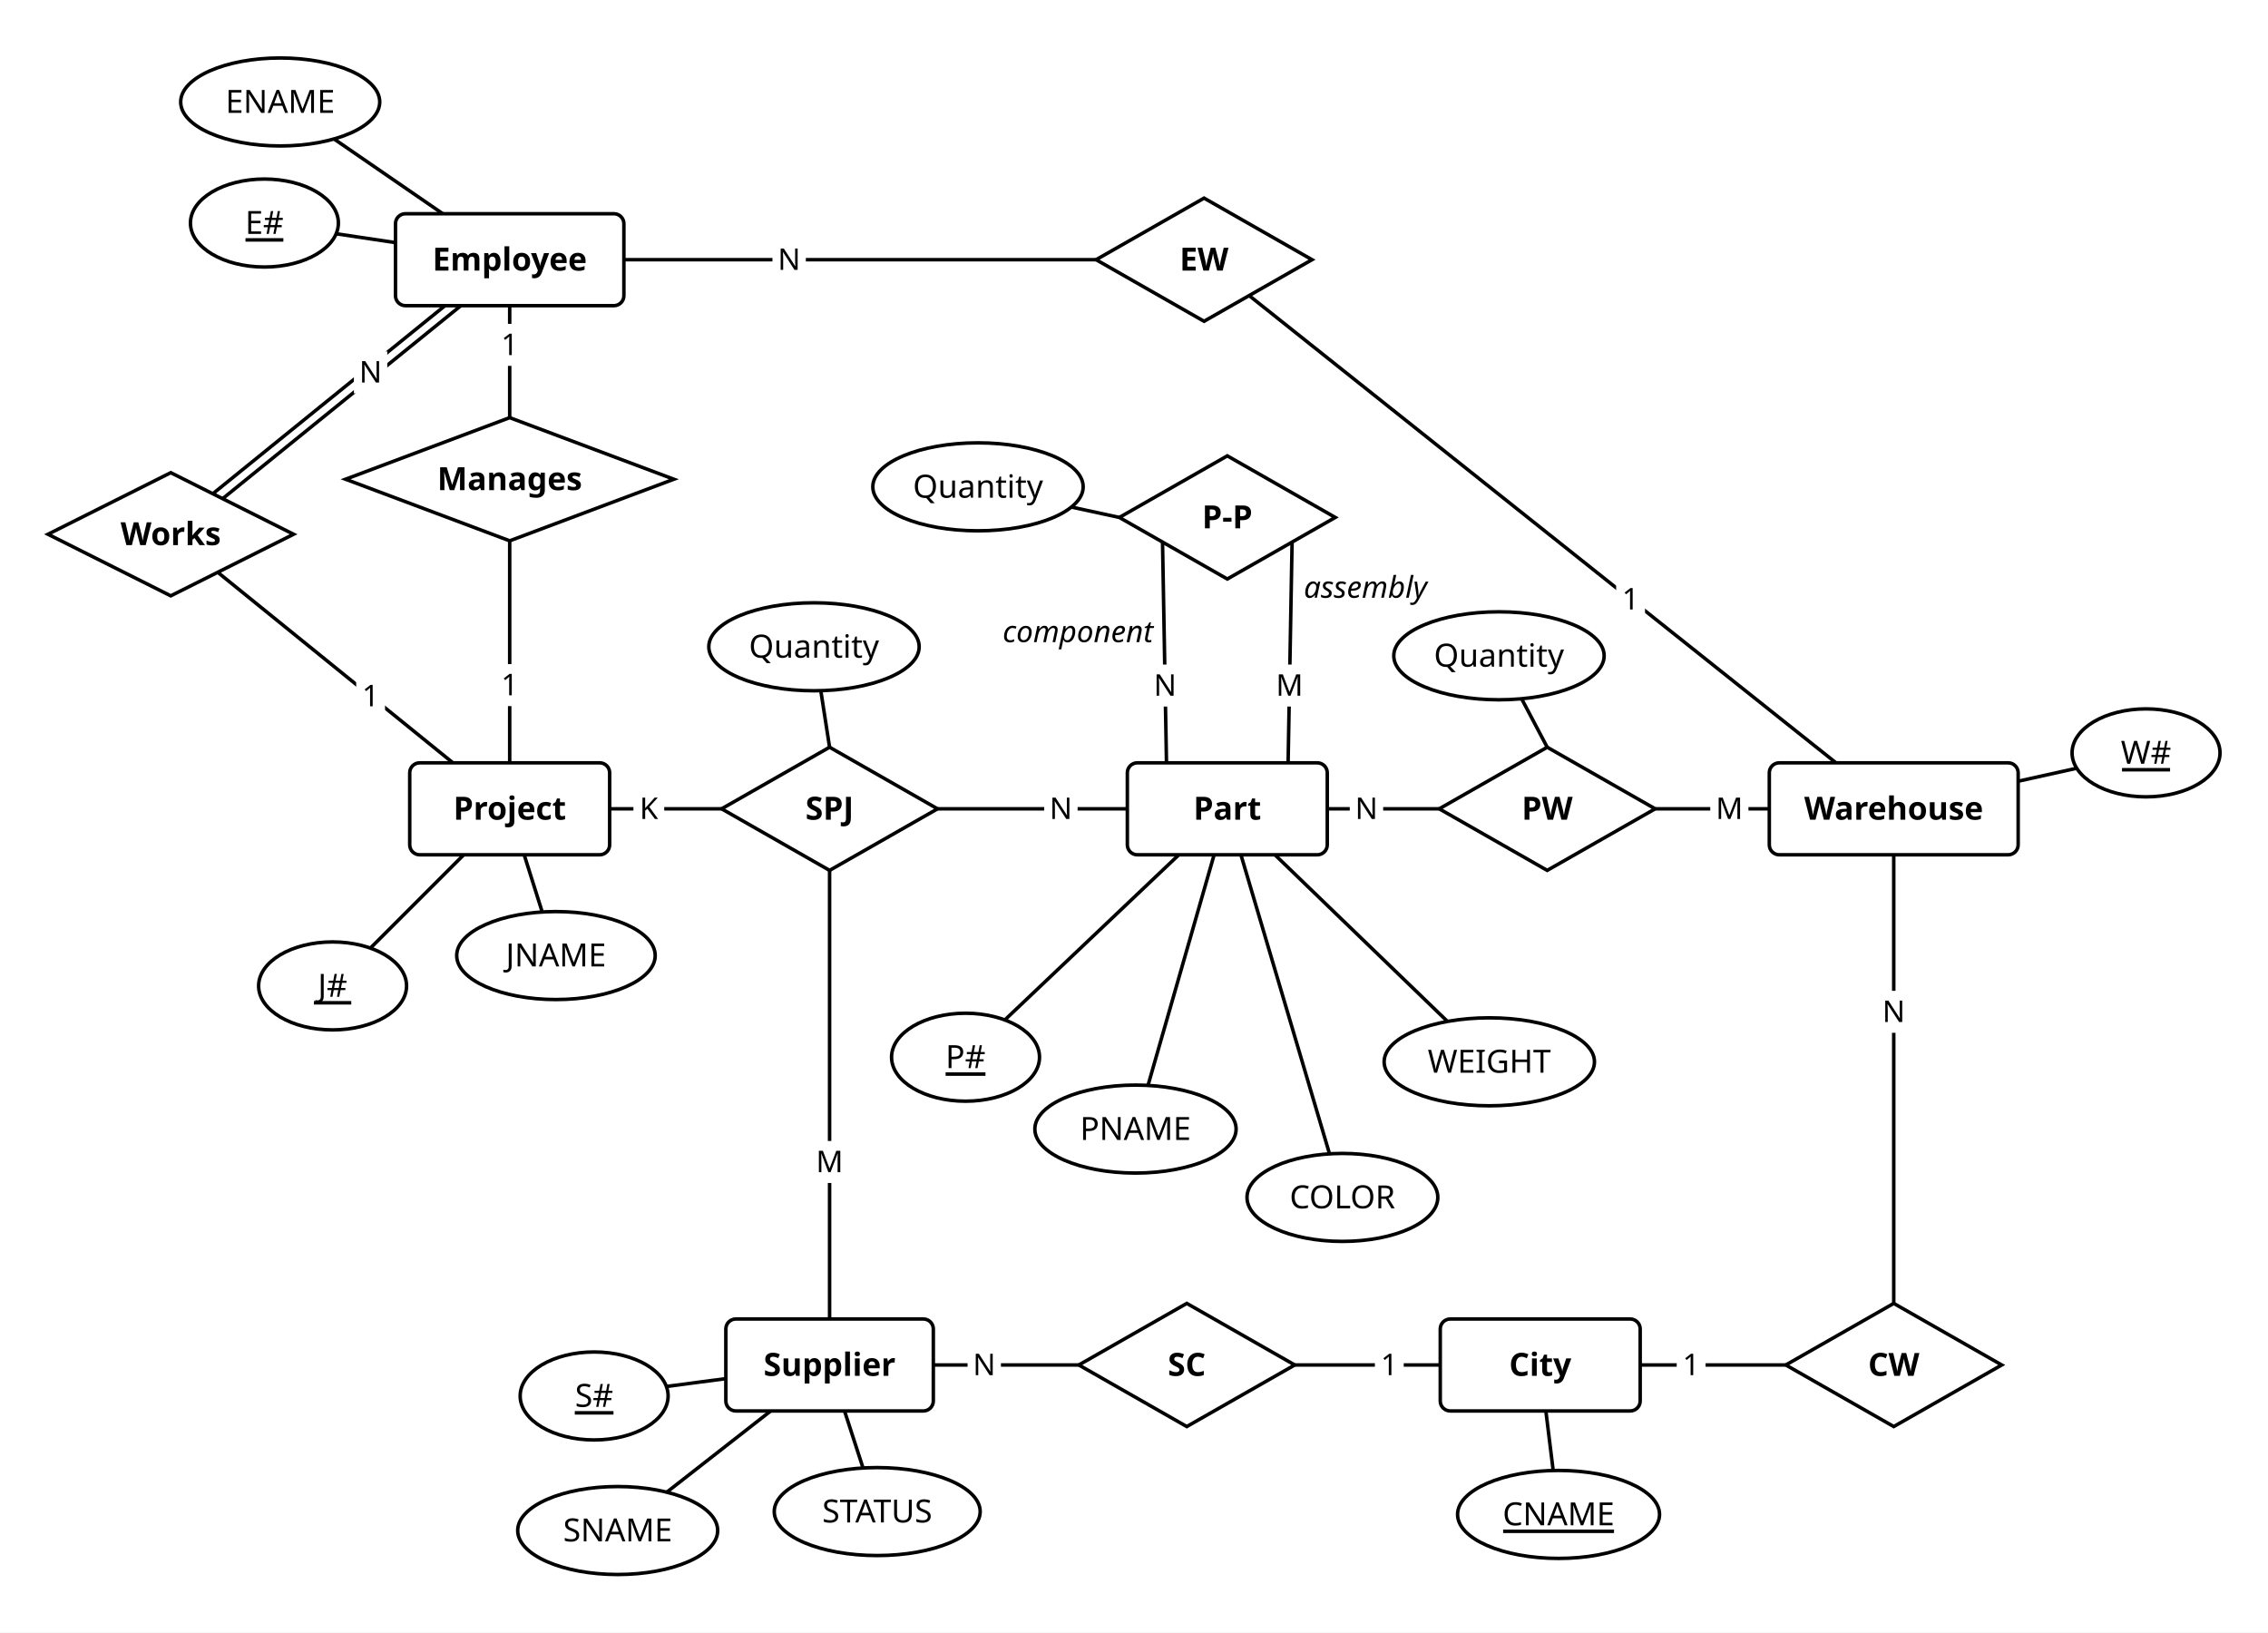
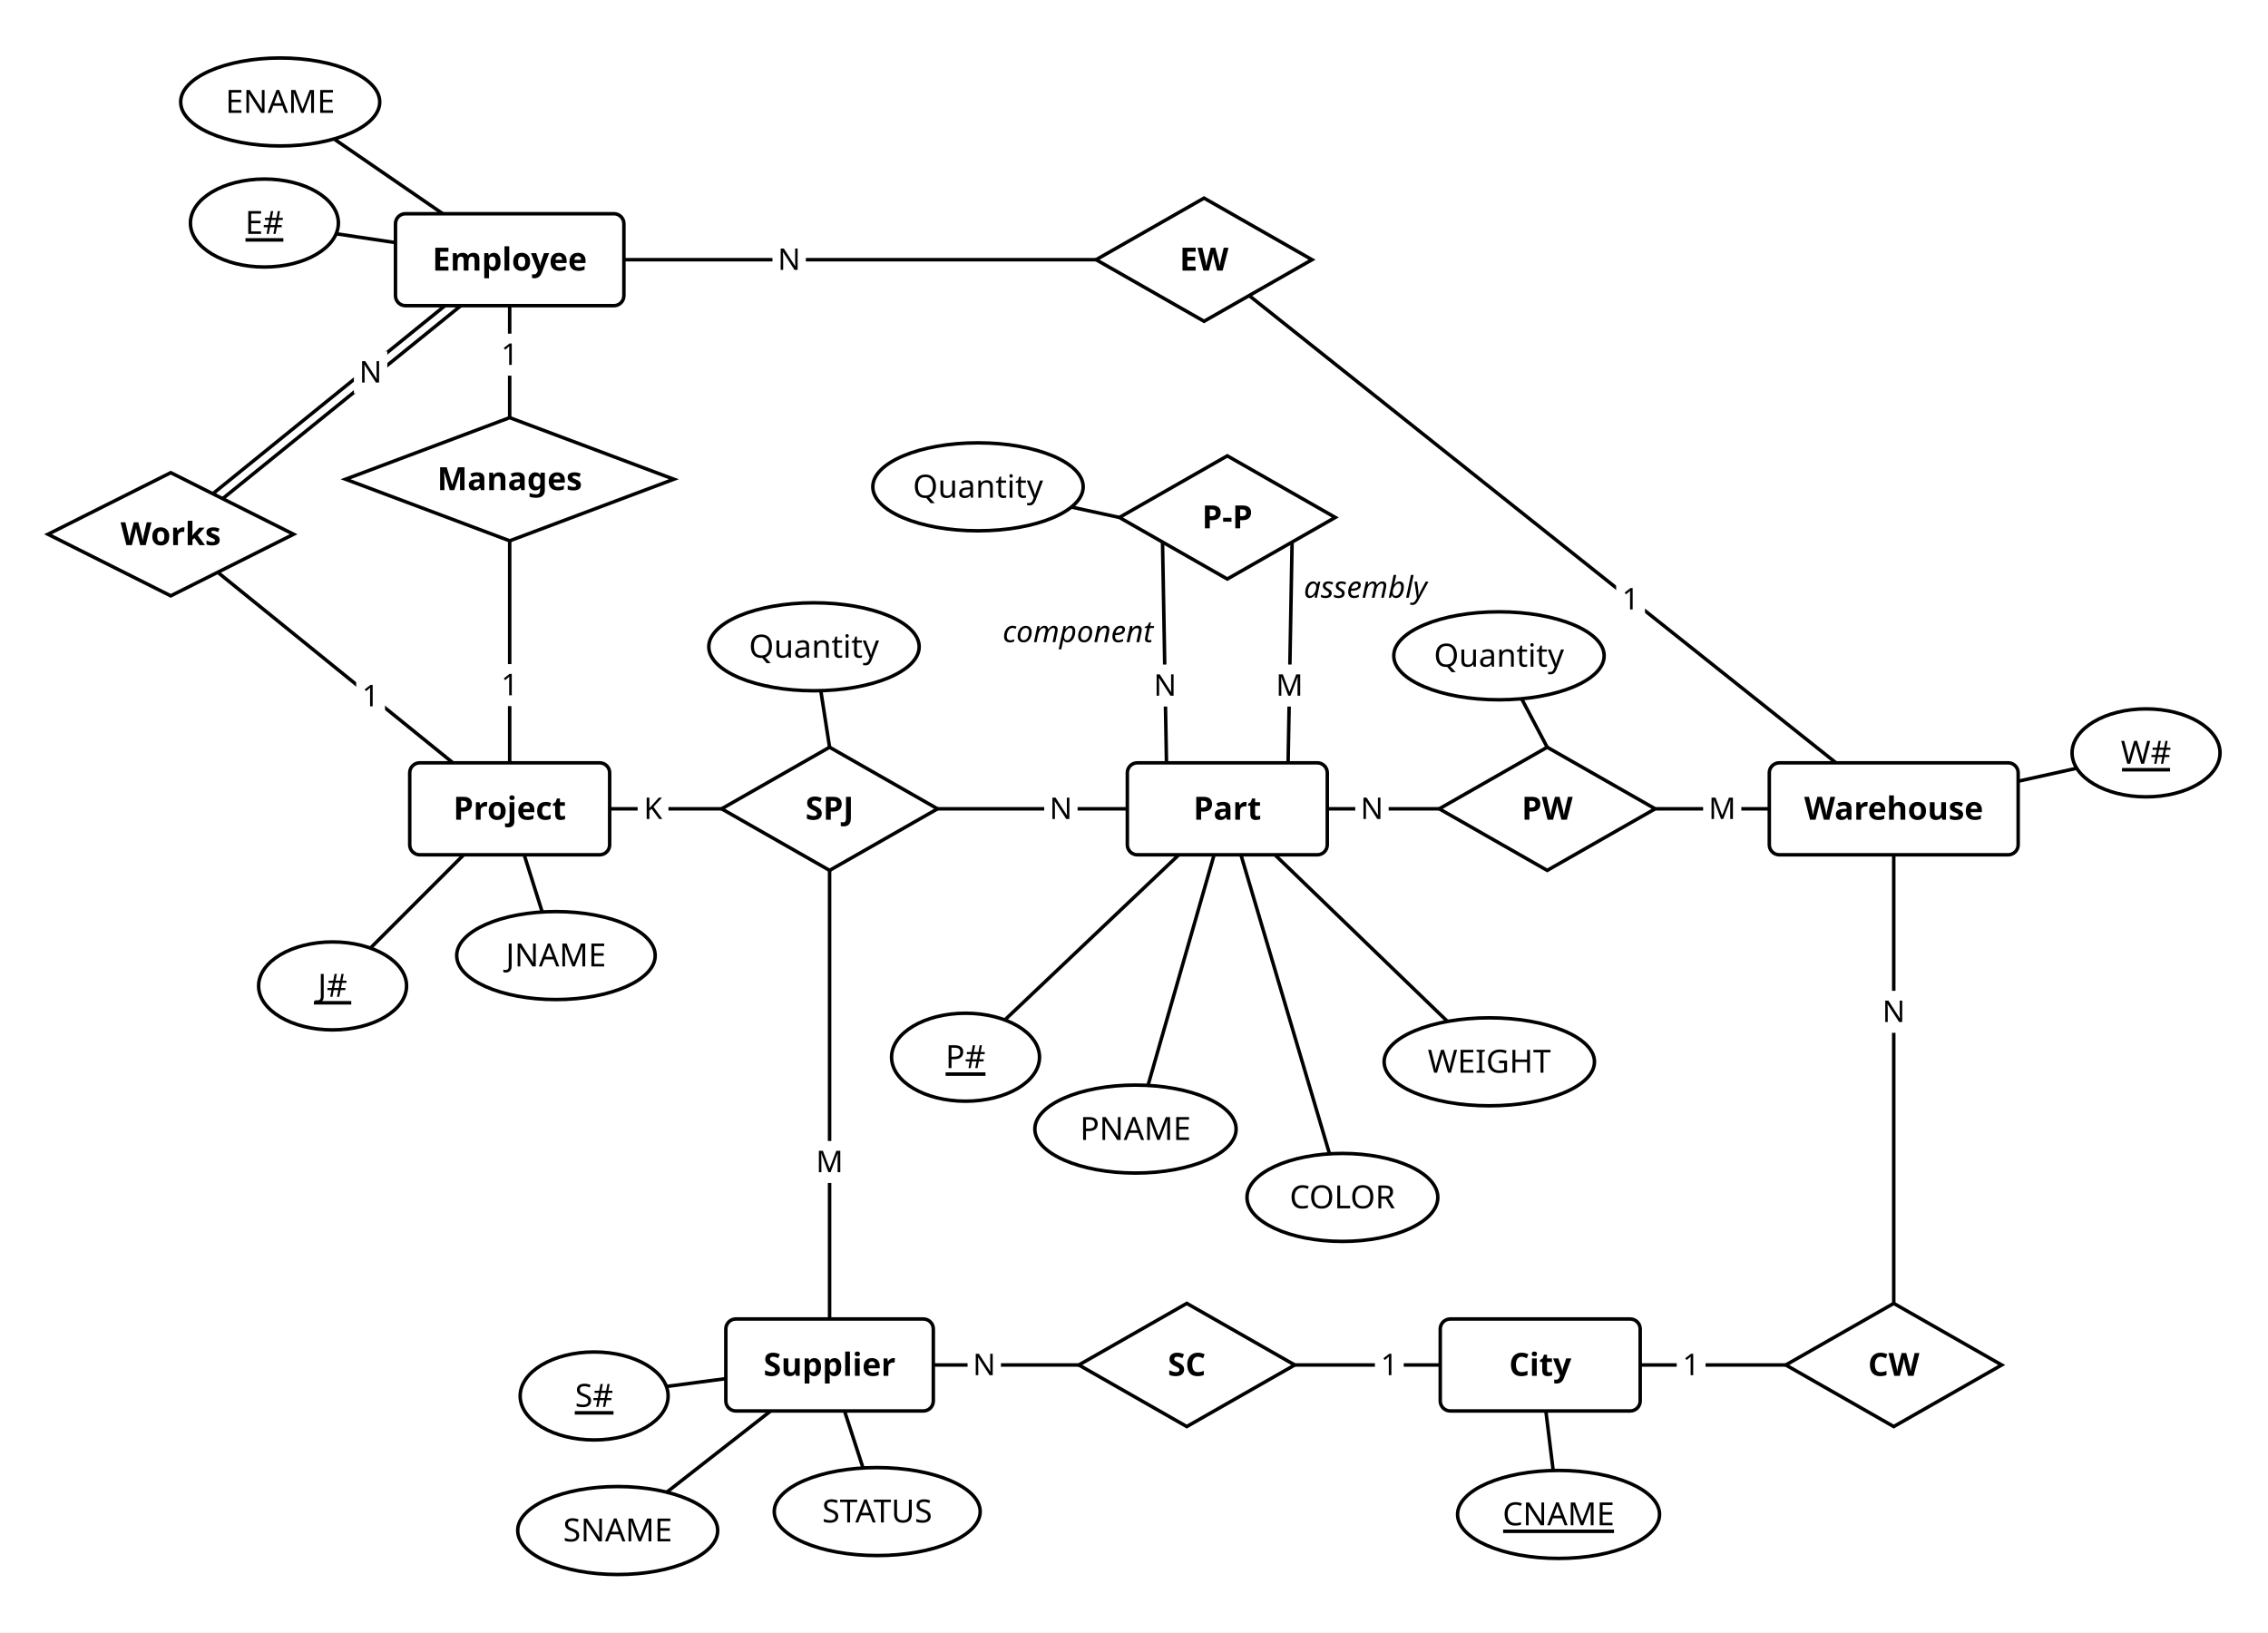
<svg xmlns="http://www.w3.org/2000/svg" viewBox="-24 -29 1134.38 816.5" width="1134.38" height="816.5">
  <style>
text { font-family: 'Vazirmatn', sans-serif; fill: #000000; }
.line { stroke: #000000; stroke-width: 1.75; fill: none; }
.shape { stroke: #000000; stroke-width: 1.75; fill: #ffffff; }
.outline { stroke: #000000; stroke-width: 1.75; fill: none; }
.dashed { stroke-dasharray: 6 4; }
.knockout { fill: #ffffff; stroke: none; }
</style>
  <rect x="-24" y="-29" width="1134.38" height="816.5" fill="#ffffff" />
  <g class="lines">
    <line class="line" x1="339.04" y1="660.53" x2="309.3" y2="664.45" />
    <line class="line" x1="361.49" y1="676.7" x2="309.48" y2="717.34" />
    <line class="line" x1="398.4" y1="676.7" x2="407.67" y2="705.23" />
    <line class="line" x1="565.62" y1="398.53" x2="478.58" y2="481.13" />
    <line class="line" x1="583.26" y1="398.53" x2="550.19" y2="513.88" />
    <line class="line" x1="596.67" y1="398.53" x2="640.98" y2="548.1" />
    <line class="line" x1="613.67" y1="398.53" x2="699.99" y2="481.89" />
    <line class="line" x1="207.93" y1="398.53" x2="161.26" y2="445.2" />
    <line class="line" x1="238.18" y1="398.53" x2="247.2" y2="427.14" />
    <line class="line" x1="173.81" y1="92.35" x2="144.14" y2="87.92" />
    <line class="line" x1="197.46" y1="77.89" x2="143.07" y2="40.5" />
    <line class="line" x1="749.19" y1="676.7" x2="752.85" y2="706.48" />
    <line class="line" x1="985.42" y1="361.73" x2="1014.71" y2="355.24" />
    <line class="line" x1="390.93" y1="344.73" x2="386.54" y2="316.44" />
    <line class="line" x1="535.86" y1="229.8" x2="511.88" y2="224.61" />
    <line class="line" x1="749.86" y1="344.73" x2="737.06" y2="320.48" />
    <line class="line" x1="390.93" y1="630.7" x2="390.93" y2="406.33" />
    <line class="line" x1="539.86" y1="375.53" x2="444.93" y2="375.53" />
    <line class="line" x1="280.93" y1="375.53" x2="336.93" y2="375.53" />
    <line class="line" x1="559.44" y1="352.53" x2="557.46" y2="242.12" />
    <line class="line" x1="620.27" y1="352.53" x2="622.26" y2="242.12" />
    <line class="line" x1="442.82" y1="653.7" x2="515.59" y2="653.7" />
    <line class="line" x1="696.37" y1="653.7" x2="623.59" y2="653.7" />
    <line class="line" x1="639.86" y1="375.53" x2="695.86" y2="375.53" />
    <line class="line" x1="860.95" y1="375.53" x2="803.86" y2="375.53" />
    <line class="line" x1="796.37" y1="653.7" x2="869.19" y2="653.7" />
    <line class="line" x1="923.19" y1="398.53" x2="923.19" y2="622.9" />
    <line class="line" x1="230.93" y1="352.53" x2="230.93" y2="241.49" />
    <line class="line" x1="230.93" y1="123.89" x2="230.93" y2="179.89" />
    <line class="line" x1="202.54" y1="352.53" x2="84.9" y2="257.23" />
    <line class="line" x1="206.51" y1="123.89" x2="87.35" y2="220.41" />
    <line class="line" x1="198.57" y1="123.89" x2="82.44" y2="217.95" />
    <line class="line" x1="288.05" y1="100.89" x2="524.23" y2="100.89" />
    <line class="line" x1="894.3" y1="352.53" x2="600.77" y2="118.83" />
  </g>
  <g class="shapes">
    <g class="entity" data-id="entity:Supplier">
      <rect class="shape" x="339.04" y="630.7" width="103.78" height="46" rx="5" />
      <text x="390.93" y="659.14" font-size="16" font-weight="bold" text-anchor="middle">Supplier</text>
    </g>
    <g class="attribute" data-id="attr:entity:Supplier/S#">
      <ellipse class="shape" cx="273.17" cy="669.2" rx="37" ry="22" />
      <text x="273.17" y="674.64" font-size="16" text-anchor="middle">S#</text>
      <line class="line" x1="263.49" y1="677.64" x2="282.85" y2="677.64" stroke-width="1" />
    </g>
    <g class="attribute" data-id="attr:entity:Supplier/SNAME">
      <ellipse class="shape" cx="284.95" cy="736.5" rx="50.01" ry="22" />
      <text x="284.95" y="741.94" font-size="16" text-anchor="middle">SNAME</text>
    </g>
    <g class="attribute" data-id="attr:entity:Supplier/STATUS">
      <ellipse class="shape" cx="414.75" cy="727.02" rx="51.5" ry="22" />
      <text x="414.75" y="732.46" font-size="16" text-anchor="middle">STATUS</text>
    </g>
    <g class="entity" data-id="entity:Part">
      <rect class="shape" x="539.86" y="352.53" width="100" height="46" rx="5" />
      <text x="589.86" y="380.97" font-size="16" font-weight="bold" text-anchor="middle">Part</text>
    </g>
    <g class="attribute" data-id="attr:entity:Part/P#">
      <ellipse class="shape" cx="458.93" cy="499.77" rx="37" ry="22" />
      <text x="458.93" y="505.21" font-size="16" text-anchor="middle">P#</text>
      <line class="line" x1="448.96" y1="508.21" x2="468.9" y2="508.21" stroke-width="1" />
    </g>
    <g class="attribute" data-id="attr:entity:Part/PNAME">
      <ellipse class="shape" cx="543.93" cy="535.71" rx="50.33" ry="22" />
      <text x="543.93" y="541.15" font-size="16" text-anchor="middle">PNAME</text>
    </g>
    <g class="attribute" data-id="attr:entity:Part/COLOR">
      <ellipse class="shape" cx="647.43" cy="569.9" rx="47.72" ry="22" />
      <text x="647.43" y="575.34" font-size="16" text-anchor="middle">COLOR</text>
    </g>
    <g class="attribute" data-id="attr:entity:Part/WEIGHT">
      <ellipse class="shape" cx="720.9" cy="502.07" rx="52.6" ry="22" />
      <text x="720.9" y="507.51" font-size="16" text-anchor="middle">WEIGHT</text>
    </g>
    <g class="entity" data-id="entity:Project">
      <rect class="shape" x="180.93" y="352.53" width="100" height="46" rx="5" />
      <text x="230.93" y="380.97" font-size="16" font-weight="bold" text-anchor="middle">Project</text>
    </g>
    <g class="attribute" data-id="attr:entity:Project/J#">
      <ellipse class="shape" cx="142.35" cy="464.11" rx="37" ry="22" />
      <text x="142.35" y="469.55" font-size="16" text-anchor="middle">J#</text>
      <line class="line" x1="133.01" y1="472.55" x2="151.69" y2="472.55" stroke-width="1" />
    </g>
    <g class="attribute" data-id="attr:entity:Project/JNAME">
      <ellipse class="shape" cx="254.07" cy="448.93" rx="49.64" ry="22" />
      <text x="254.07" y="454.37" font-size="16" text-anchor="middle">JNAME</text>
    </g>
    <g class="entity" data-id="entity:Employee">
      <rect class="shape" x="173.81" y="77.89" width="114.24" height="46" rx="5" />
      <text x="230.93" y="106.33" font-size="16" font-weight="bold" text-anchor="middle">Employee</text>
    </g>
    <g class="attribute" data-id="attr:entity:Employee/E#">
      <ellipse class="shape" cx="108.25" cy="82.55" rx="37" ry="22" />
      <text x="108.25" y="87.99" font-size="16" text-anchor="middle">E#</text>
      <line class="line" x1="98.78" y1="90.99" x2="117.73" y2="90.99" stroke-width="1" />
    </g>
    <g class="attribute" data-id="attr:entity:Employee/ENAME">
      <ellipse class="shape" cx="116.15" cy="22" rx="49.78" ry="22" />
      <text x="116.15" y="27.44" font-size="16" text-anchor="middle">ENAME</text>
    </g>
    <g class="entity" data-id="entity:City">
      <rect class="shape" x="696.37" y="630.7" width="100" height="46" rx="5" />
      <text x="746.37" y="659.14" font-size="16" font-weight="bold" text-anchor="middle">City</text>
    </g>
    <g class="attribute" data-id="attr:entity:City/CNAME">
      <ellipse class="shape" cx="755.54" cy="728.45" rx="50.51" ry="22" />
      <text x="755.54" y="733.89" font-size="16" text-anchor="middle">CNAME</text>
      <line class="line" x1="727.81" y1="736.89" x2="783.28" y2="736.89" stroke-width="1" />
    </g>
    <g class="entity" data-id="entity:Warehouse">
      <rect class="shape" x="860.95" y="352.53" width="124.47" height="46" rx="5" />
      <text x="923.19" y="380.97" font-size="16" font-weight="bold" text-anchor="middle">Warehouse</text>
    </g>
    <g class="attribute" data-id="attr:entity:Warehouse/W#">
      <ellipse class="shape" cx="1049.38" cy="347.55" rx="37" ry="22" />
      <text x="1049.38" y="352.99" font-size="16" text-anchor="middle">W#</text>
      <line class="line" x1="1037.36" y1="355.99" x2="1061.4" y2="355.99" stroke-width="1" />
    </g>
    <g class="relationship" data-id="rel:SPJ(Supplier,Part,Project)">
      <polygon class="shape" points="390.93,344.73 444.93,375.53 390.93,406.33 336.93,375.53" />
      <text x="390.93" y="380.97" font-size="16" font-weight="bold" text-anchor="middle">SPJ</text>
    </g>
    <g class="attribute" data-id="attr:rel:SPJ(Supplier,Part,Project)/Quantity">
      <ellipse class="shape" cx="383.13" cy="294.49" rx="52.61" ry="22" />
      <text x="383.13" y="299.93" font-size="16" text-anchor="middle">Quantity</text>
    </g>
    <g class="relationship" data-id="rel:P-P(Part,Part)">
      <polygon class="shape" points="589.86,199 643.86,229.8 589.86,260.6 535.86,229.8" />
      <text x="589.86" y="235.24" font-size="16" font-weight="bold" text-anchor="middle">P-P</text>
    </g>
    <g class="attribute" data-id="attr:rel:P-P(Part,Part)/Quantity">
      <ellipse class="shape" cx="465.16" cy="214.49" rx="52.61" ry="22" />
      <text x="465.16" y="219.93" font-size="16" text-anchor="middle">Quantity</text>
    </g>
    <g class="relationship" data-id="rel:SC(Supplier,City)">
      <polygon class="shape" points="569.59,622.9 623.59,653.7 569.59,684.5 515.59,653.7" />
      <text x="569.59" y="659.14" font-size="16" font-weight="bold" text-anchor="middle">SC</text>
    </g>
    <g class="relationship" data-id="rel:PW(Part,Warehouse)">
      <polygon class="shape" points="749.86,344.73 803.86,375.53 749.86,406.33 695.86,375.53" />
      <text x="749.86" y="380.97" font-size="16" font-weight="bold" text-anchor="middle">PW</text>
    </g>
    <g class="attribute" data-id="attr:rel:PW(Part,Warehouse)/Quantity">
      <ellipse class="shape" cx="725.73" cy="299" rx="52.61" ry="22" />
      <text x="725.73" y="304.44" font-size="16" text-anchor="middle">Quantity</text>
    </g>
    <g class="relationship" data-id="rel:CW(City,Warehouse)">
      <polygon class="shape" points="923.19,622.9 977.19,653.7 923.19,684.5 869.19,653.7" />
      <text x="923.19" y="659.14" font-size="16" font-weight="bold" text-anchor="middle">CW</text>
    </g>
    <g class="relationship" data-id="rel:Manages(Project,Employee)">
      <polygon class="shape" points="230.93,179.89 313.03,210.69 230.93,241.49 148.83,210.69" />
      <text x="230.93" y="216.13" font-size="16" font-weight="bold" text-anchor="middle">Manages</text>
    </g>
    <g class="relationship" data-id="rel:Works(Project,Employee)">
      <polygon class="shape" points="61.41,207.41 122.83,238.21 61.41,269.01 0,238.21" />
      <text x="61.41" y="243.65" font-size="16" font-weight="bold" text-anchor="middle">Works</text>
    </g>
    <g class="relationship" data-id="rel:EW(Employee,Warehouse)">
      <polygon class="shape" points="578.23,70.09 632.23,100.89 578.23,131.69 524.23,100.89" />
      <text x="578.23" y="106.33" font-size="16" font-weight="bold" text-anchor="middle">EW</text>
    </g>
  </g>
  <g class="labels">
    <rect class="knockout" x="381.38" y="541.67" width="19.1" height="21" />
    <text x="390.93" y="557.27" font-size="15" text-anchor="middle">M</text>
    <rect class="knockout" x="498.28" y="365.03" width="16.7" height="21" />
    <text x="506.63" y="380.63" font-size="15" text-anchor="middle">N</text>
-     <rect class="knockout" x="292.82" y="365.03" width="15.41" height="21" />
-     <text x="300.53" y="380.63" font-size="15" text-anchor="middle">K</text>
+     <rect class="knockout" x="294.93" y="365.03" width="15.41" height="21" />
+     <text x="302.64" y="380.63" font-size="15" text-anchor="middle">K</text>
    <rect class="knockout" x="550.4" y="303.38" width="16.7" height="21" />
    <text x="558.75" y="318.98" font-size="15" text-anchor="middle">N</text>
    <text x="515.15" y="292.16" font-size="15" text-anchor="middle" font-style="italic">component</text>
    <rect class="knockout" x="611.42" y="303.38" width="19.1" height="21" />
    <text x="620.97" y="318.98" font-size="15" text-anchor="middle">M</text>
    <text x="658.94" y="269.97" font-size="15" text-anchor="middle" font-style="italic">assembly</text>
    <rect class="knockout" x="459.94" y="643.2" width="16.7" height="21" />
    <text x="468.29" y="658.8" font-size="15" text-anchor="middle">N</text>
    <rect class="knockout" x="663.68" y="643.2" width="14.43" height="21" />
    <text x="670.89" y="658.8" font-size="15" text-anchor="middle">1</text>
-     <rect class="knockout" x="651.11" y="365.03" width="16.7" height="21" />
-     <text x="659.46" y="380.63" font-size="15" text-anchor="middle">N</text>
-     <rect class="knockout" x="831.42" y="365.03" width="19.1" height="21" />
-     <text x="840.97" y="380.63" font-size="15" text-anchor="middle">M</text>
+     <rect class="knockout" x="653.86" y="365.03" width="16.7" height="21" />
+     <text x="662.21" y="380.63" font-size="15" text-anchor="middle">N</text>
+     <rect class="knockout" x="827.86" y="365.03" width="19.1" height="21" />
+     <text x="837.4" y="380.63" font-size="15" text-anchor="middle">M</text>
    <rect class="knockout" x="814.64" y="643.2" width="14.43" height="21" />
    <text x="821.85" y="658.8" font-size="15" text-anchor="middle">1</text>
    <rect class="knockout" x="914.84" y="466.56" width="16.7" height="21" />
    <text x="923.19" y="482.16" font-size="15" text-anchor="middle">N</text>
    <rect class="knockout" x="223.71" y="303.16" width="14.43" height="21" />
    <text x="230.93" y="318.76" font-size="15" text-anchor="middle">1</text>
-     <rect class="knockout" x="223.71" y="132.99" width="14.43" height="21" />
-     <text x="230.93" y="148.59" font-size="15" text-anchor="middle">1</text>
+     <rect class="knockout" x="223.71" y="137.89" width="14.43" height="21" />
+     <text x="230.93" y="153.49" font-size="15" text-anchor="middle">1</text>
    <rect class="knockout" x="154.15" y="308.67" width="14.43" height="21" />
    <text x="161.36" y="324.27" font-size="15" text-anchor="middle">1</text>
    <rect class="knockout" x="153.01" y="146.74" width="16.7" height="21" />
    <text x="161.36" y="162.34" font-size="15" text-anchor="middle">N</text>
    <rect class="knockout" x="362.36" y="90.39" width="16.7" height="21" />
    <text x="370.71" y="105.99" font-size="15" text-anchor="middle">N</text>
    <rect class="knockout" x="784.35" y="260.23" width="14.43" height="21" />
    <text x="791.56" y="275.83" font-size="15" text-anchor="middle">1</text>
  </g>
</svg>
